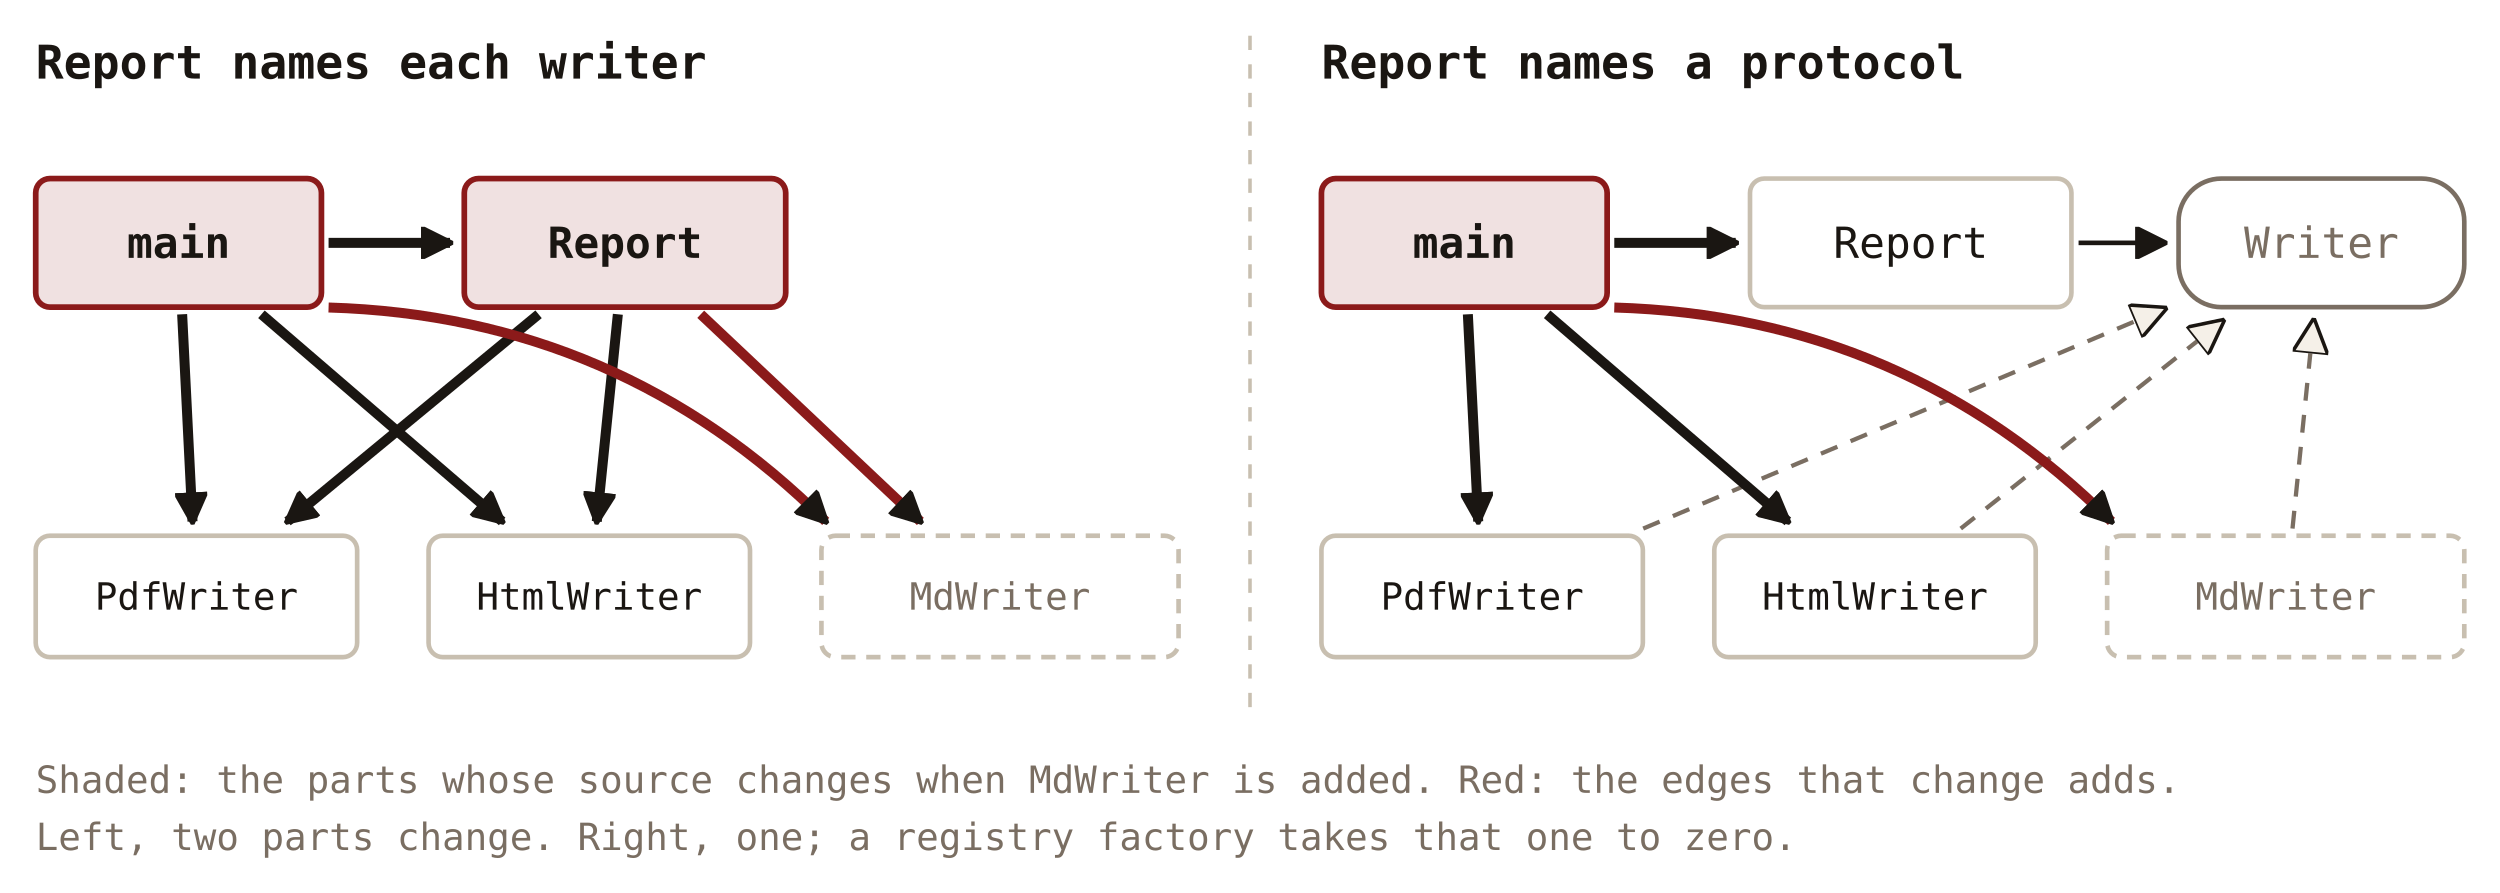
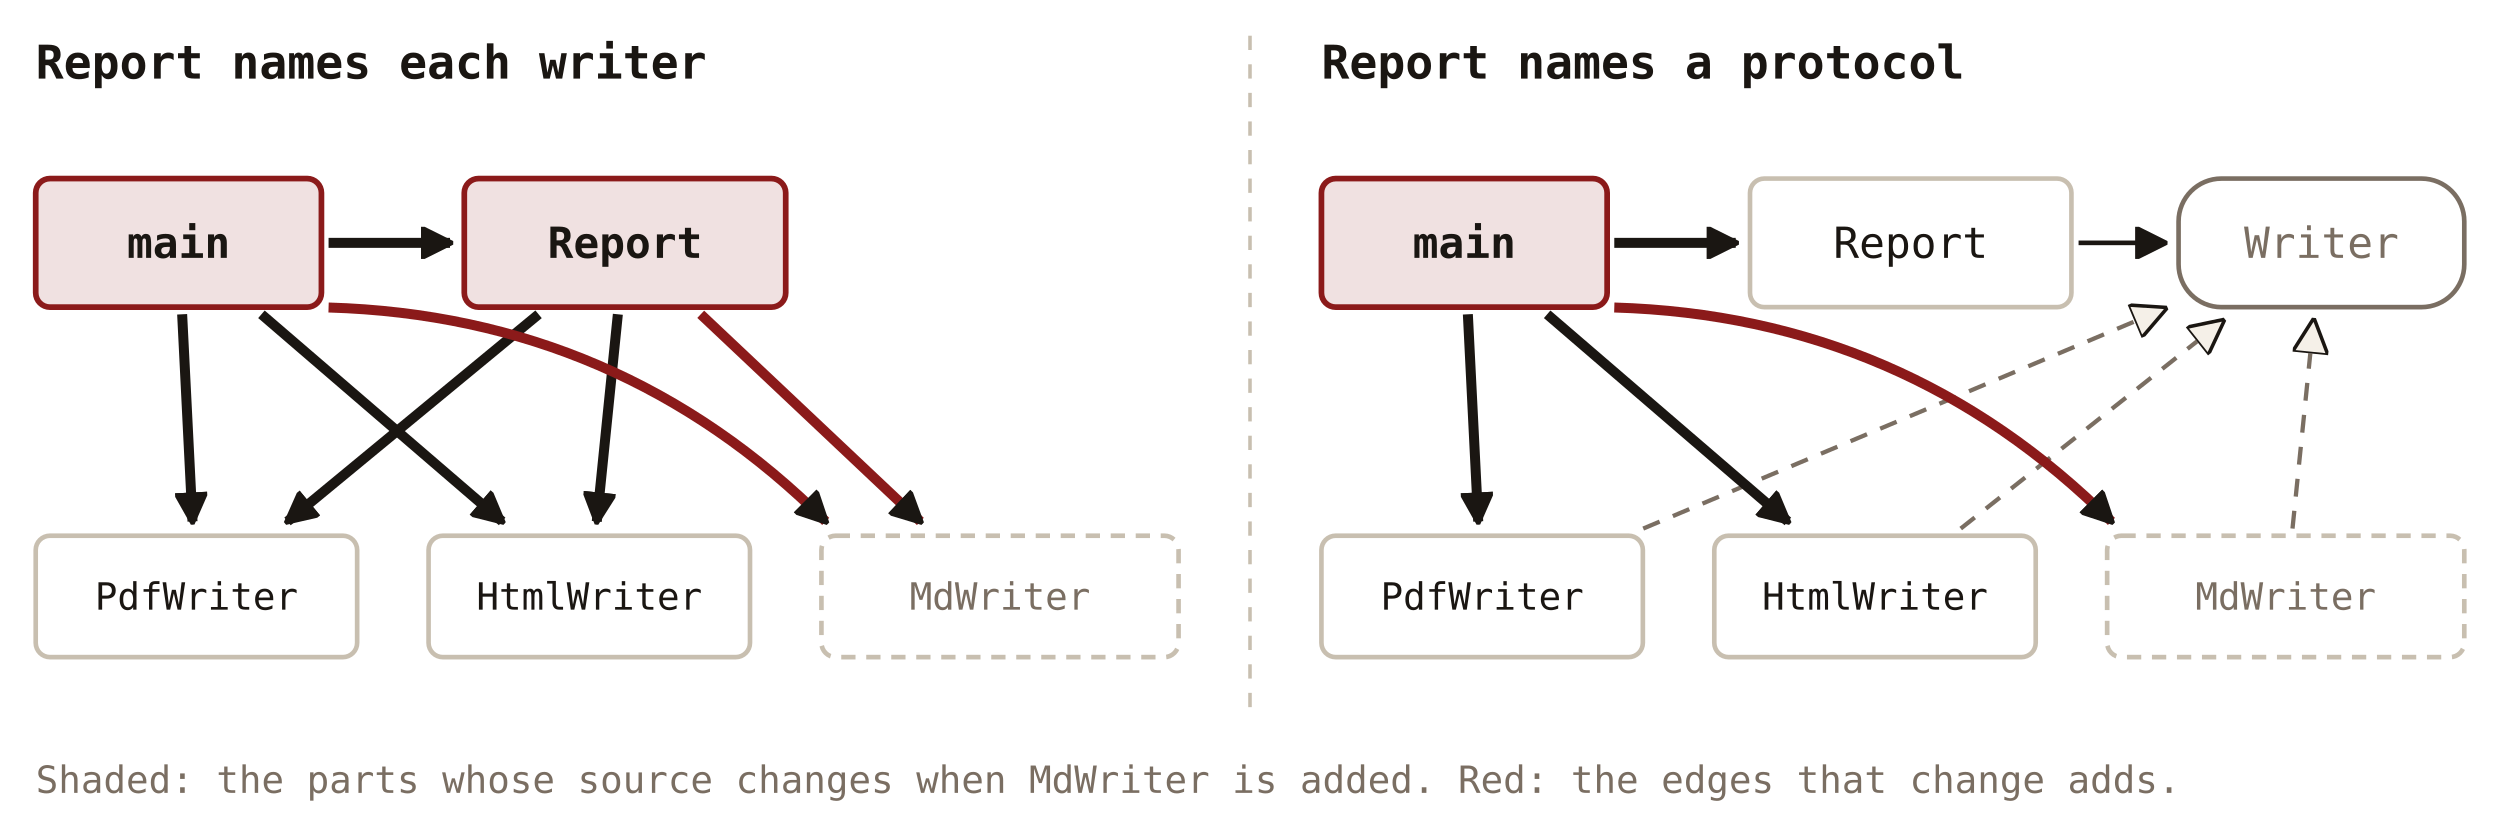
- <svg xmlns="http://www.w3.org/2000/svg" viewBox="0 0 700 250" font-family="'JetBrains Mono', Consolas, monospace">
+ <svg xmlns="http://www.w3.org/2000/svg" viewBox="0 0 700 234" font-family="'JetBrains Mono', Consolas, monospace">
  <defs>
    <marker id="rc-solid" viewBox="0 0 10 10" refX="9" refY="5" markerWidth="9" markerHeight="9" orient="auto" markerUnits="userSpaceOnUse">
      <path d="M0,0 L10,5 L0,10 Z" fill="#1a1612" stroke="#1a1612" stroke-width="1" />
    </marker>
    <marker id="rc-hollow" viewBox="0 0 10 10" refX="9" refY="5" markerWidth="10" markerHeight="10" orient="auto" markerUnits="userSpaceOnUse">
      <path d="M0,0 L10,5 L0,10 Z" fill="#f5f0e8" stroke="#1a1612" stroke-width="1" />
    </marker>
  </defs>
  <text x="10" y="22" font-size="13" font-weight="bold" fill="#1a1612" text-anchor="start">Report names each writer</text>
  <rect x="10" y="50" width="80" height="36" fill="#8b1a1a" fill-opacity="0.13" rx="4" />
  <rect x="10" y="50" width="80" height="36" fill="none" stroke="#8b1a1a" stroke-width="1.6" rx="4" />
  <text x="50.0" y="72.2" font-size="12" font-weight="bold" fill="#1a1612" text-anchor="middle">main</text>
  <rect x="130" y="50" width="90" height="36" fill="#8b1a1a" fill-opacity="0.13" rx="4" />
  <rect x="130" y="50" width="90" height="36" fill="none" stroke="#8b1a1a" stroke-width="1.6" rx="4" />
  <text x="175.0" y="72.2" font-size="12" font-weight="bold" fill="#1a1612" text-anchor="middle">Report</text>
  <rect x="10" y="150" width="90" height="34" fill="none" stroke="#c8bfb0" stroke-width="1.3" rx="4" />
  <text x="55.0" y="170.7" font-size="10.5" fill="#1a1612" text-anchor="middle">PdfWriter</text>
  <rect x="120" y="150" width="90" height="34" fill="none" stroke="#c8bfb0" stroke-width="1.3" rx="4" />
  <text x="165.0" y="170.7" font-size="10.5" fill="#1a1612" text-anchor="middle">HtmlWriter</text>
  <rect x="230" y="150" width="100" height="34" fill="none" stroke="#c8bfb0" stroke-width="1.3" rx="4" stroke-dasharray="4,3" />
  <text x="280.0" y="170.7" font-size="10.5" fill="#7a6e62" text-anchor="middle">MdWriter</text>
  <line x1="92.0" y1="68.0" x2="126.0" y2="68.0" stroke="#1a1612" stroke-width="2.8" marker-end="url(#rc-solid)" />
  <line x1="150.8" y1="88.0" x2="80.5" y2="146.0" stroke="#1a1612" stroke-width="2.8" marker-end="url(#rc-solid)" />
  <line x1="173.0" y1="88.0" x2="167.1" y2="146.0" stroke="#1a1612" stroke-width="2.8" marker-end="url(#rc-solid)" />
  <line x1="196.2" y1="88.0" x2="257.7" y2="146.0" stroke="#8b1a1a" stroke-width="2.8" marker-end="url(#rc-solid)" />
  <line x1="51.0" y1="88.0" x2="53.9" y2="146.0" stroke="#1a1612" stroke-width="2.8" marker-end="url(#rc-solid)" />
  <line x1="73.2" y1="88.0" x2="140.6" y2="146.0" stroke="#1a1612" stroke-width="2.8" marker-end="url(#rc-solid)" />
  <path d="M92.0,86.1 Q173.5,88.5 231.2,146.0" fill="none" stroke="#8b1a1a" stroke-width="2.8" marker-end="url(#rc-solid)" />
  <line x1="350" y1="10" x2="350" y2="200" stroke="#c8bfb0" stroke-width="1" stroke-dasharray="4,4" />
  <text x="370" y="22" font-size="13" font-weight="bold" fill="#1a1612" text-anchor="start">Report names a protocol</text>
  <rect x="370" y="50" width="80" height="36" fill="#8b1a1a" fill-opacity="0.13" rx="4" />
  <rect x="370" y="50" width="80" height="36" fill="none" stroke="#8b1a1a" stroke-width="1.6" rx="4" />
  <text x="410.0" y="72.2" font-size="12" font-weight="bold" fill="#1a1612" text-anchor="middle">main</text>
  <rect x="490" y="50" width="90" height="36" fill="none" stroke="#c8bfb0" stroke-width="1.3" rx="4" />
  <text x="535.0" y="72.2" font-size="12" fill="#1a1612" text-anchor="middle">Report</text>
  <rect x="370" y="150" width="90" height="34" fill="none" stroke="#c8bfb0" stroke-width="1.3" rx="4" />
  <text x="415.0" y="170.7" font-size="10.5" fill="#1a1612" text-anchor="middle">PdfWriter</text>
  <rect x="480" y="150" width="90" height="34" fill="none" stroke="#c8bfb0" stroke-width="1.3" rx="4" />
  <text x="525.0" y="170.7" font-size="10.5" fill="#1a1612" text-anchor="middle">HtmlWriter</text>
  <rect x="590" y="150" width="100" height="34" fill="none" stroke="#c8bfb0" stroke-width="1.3" rx="4" stroke-dasharray="4,3" />
  <text x="640.0" y="170.7" font-size="10.5" fill="#7a6e62" text-anchor="middle">MdWriter</text>
  <line x1="452.0" y1="68.0" x2="486.0" y2="68.0" stroke="#1a1612" stroke-width="2.8" marker-end="url(#rc-solid)" />
  <rect x="610" y="50" width="80" height="36" fill="none" stroke="#7a6e62" stroke-width="1.3" rx="12" />
  <text x="650.0" y="72.2" font-size="12" fill="#7a6e62" text-anchor="middle">Writer</text>
  <line x1="582.0" y1="68.0" x2="606.0" y2="68.0" stroke="#1a1612" stroke-width="1.3" marker-end="url(#rc-solid)" />
  <line x1="460.1" y1="148.0" x2="606.0" y2="86.5" stroke="#7a6e62" stroke-width="1.2" stroke-dasharray="5,4" marker-end="url(#rc-hollow)" />
  <line x1="549.0" y1="148.0" x2="622.2" y2="90.0" stroke="#7a6e62" stroke-width="1.2" stroke-dasharray="5,4" marker-end="url(#rc-hollow)" />
  <line x1="641.9" y1="148.0" x2="647.8" y2="90.0" stroke="#7a6e62" stroke-width="1.2" stroke-dasharray="5,4" marker-end="url(#rc-hollow)" />
  <line x1="411.0" y1="88.0" x2="413.9" y2="146.0" stroke="#1a1612" stroke-width="2.8" marker-end="url(#rc-solid)" />
  <line x1="433.2" y1="88.0" x2="500.6" y2="146.0" stroke="#1a1612" stroke-width="2.8" marker-end="url(#rc-solid)" />
  <path d="M452.0,86.1 Q533.5,88.5 591.2,146.0" fill="none" stroke="#8b1a1a" stroke-width="2.8" marker-end="url(#rc-solid)" />
  <text x="10" y="222" font-size="10.5" fill="#7a6e62" text-anchor="start">Shaded: the parts whose source changes when MdWriter is added. Red: the edges that change adds.</text>
-   <text x="10" y="238" font-size="10.5" fill="#7a6e62" text-anchor="start">Left, two parts change. Right, one; a registry factory takes that one to zero.</text>
</svg>
